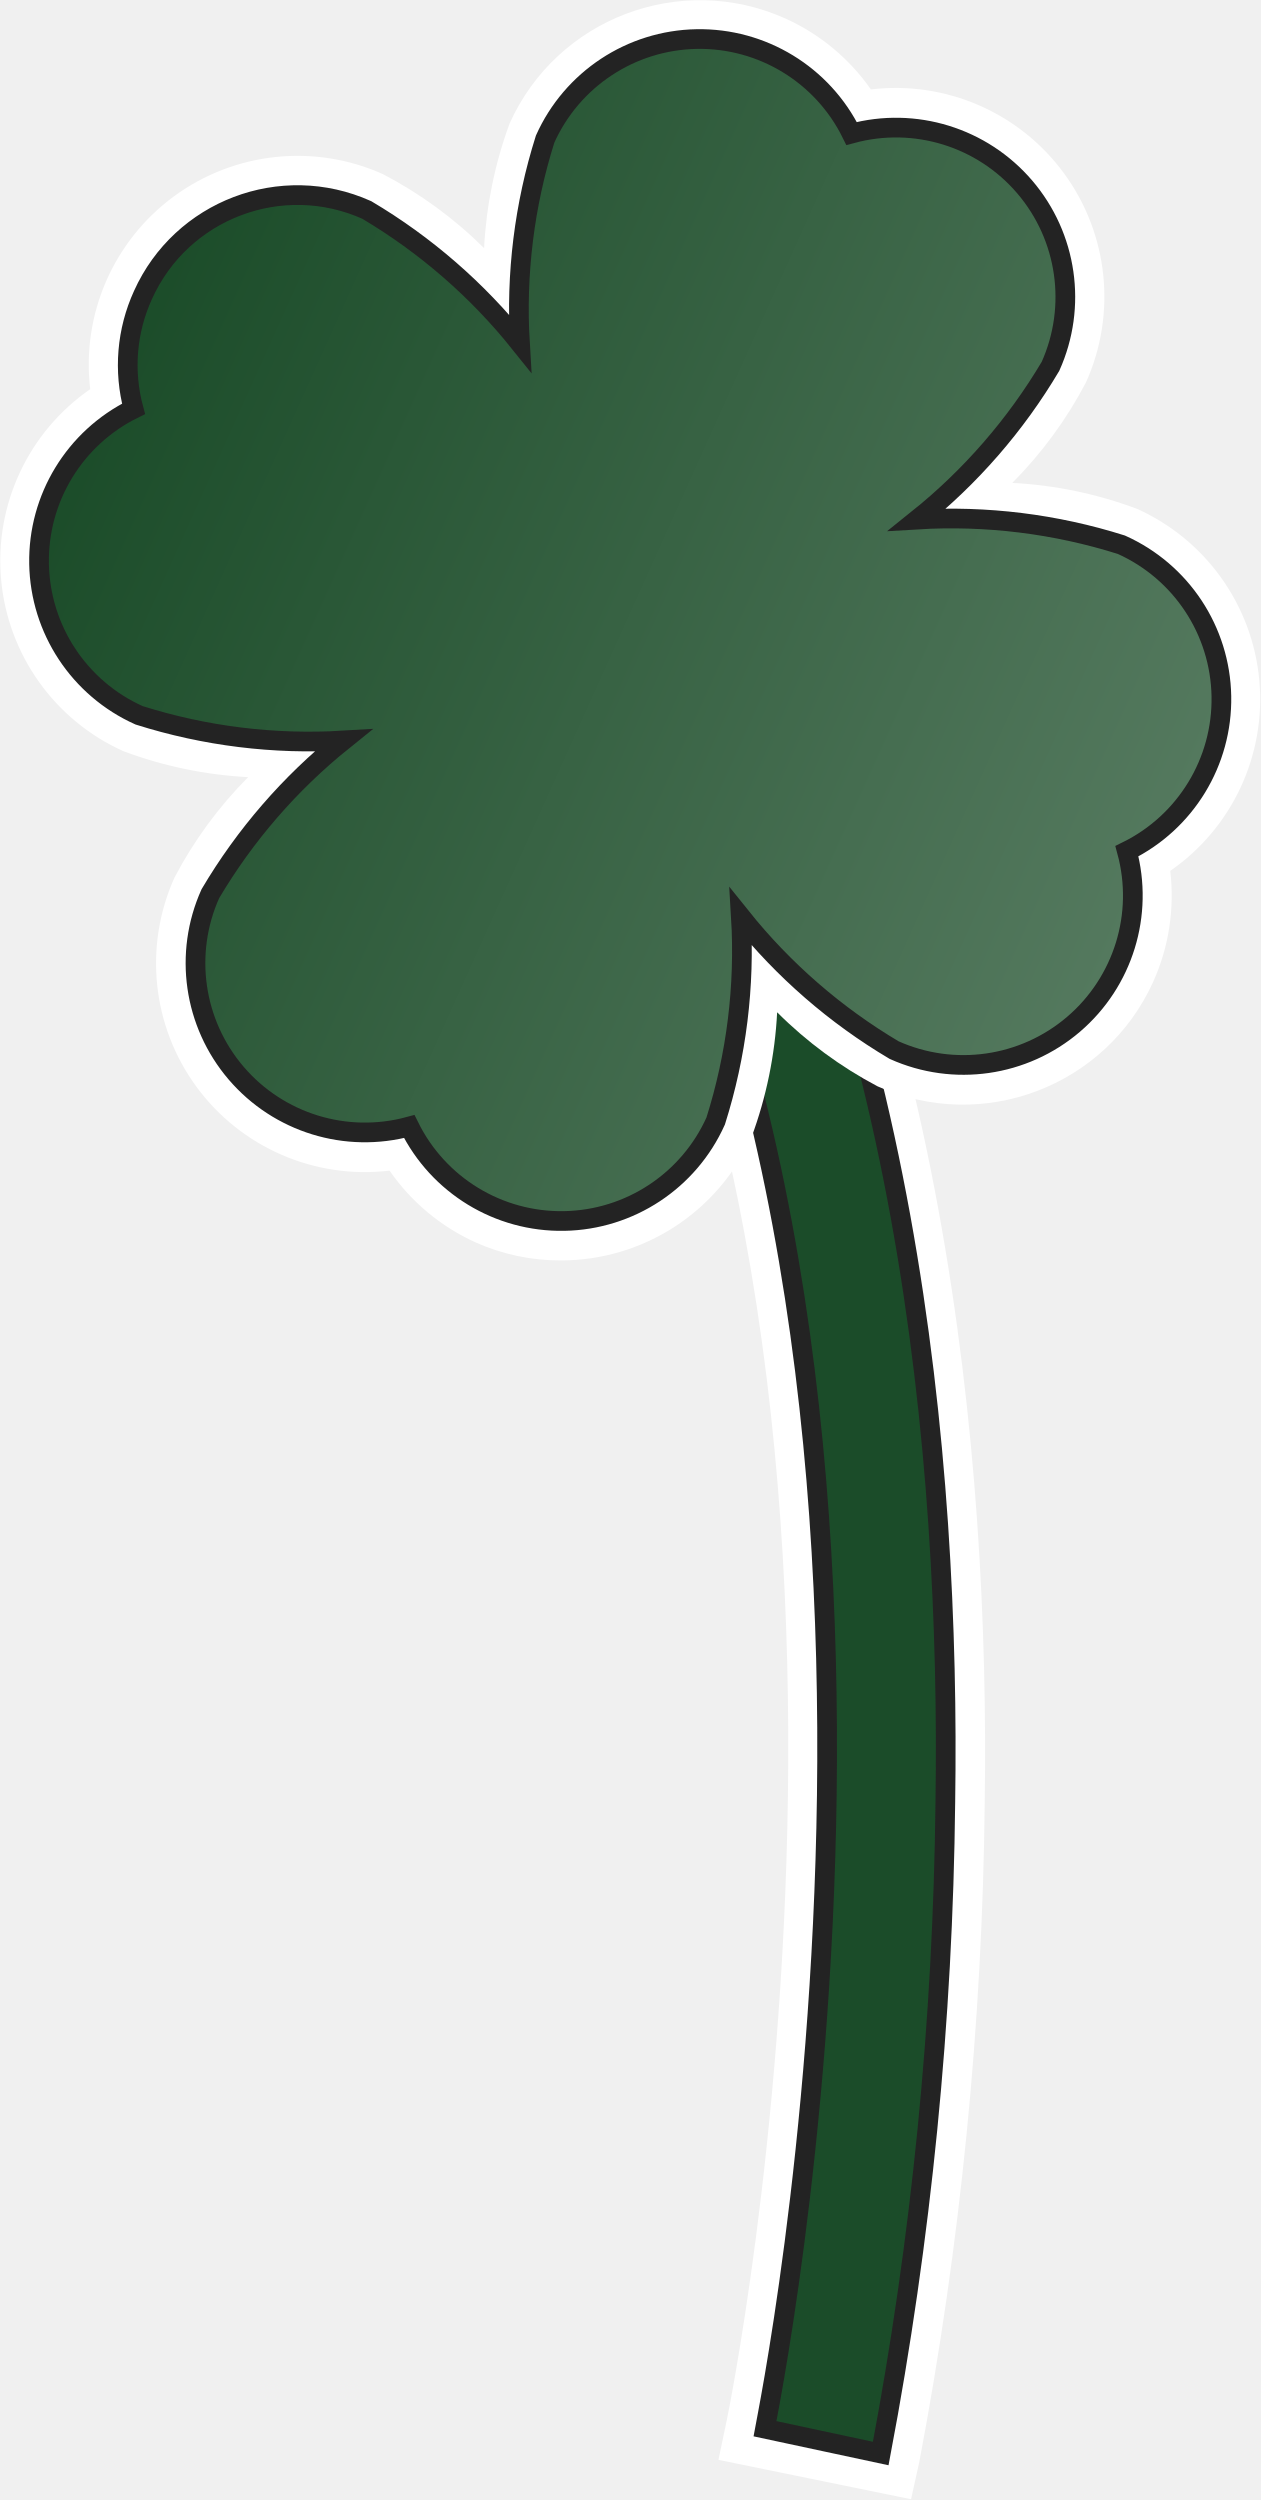
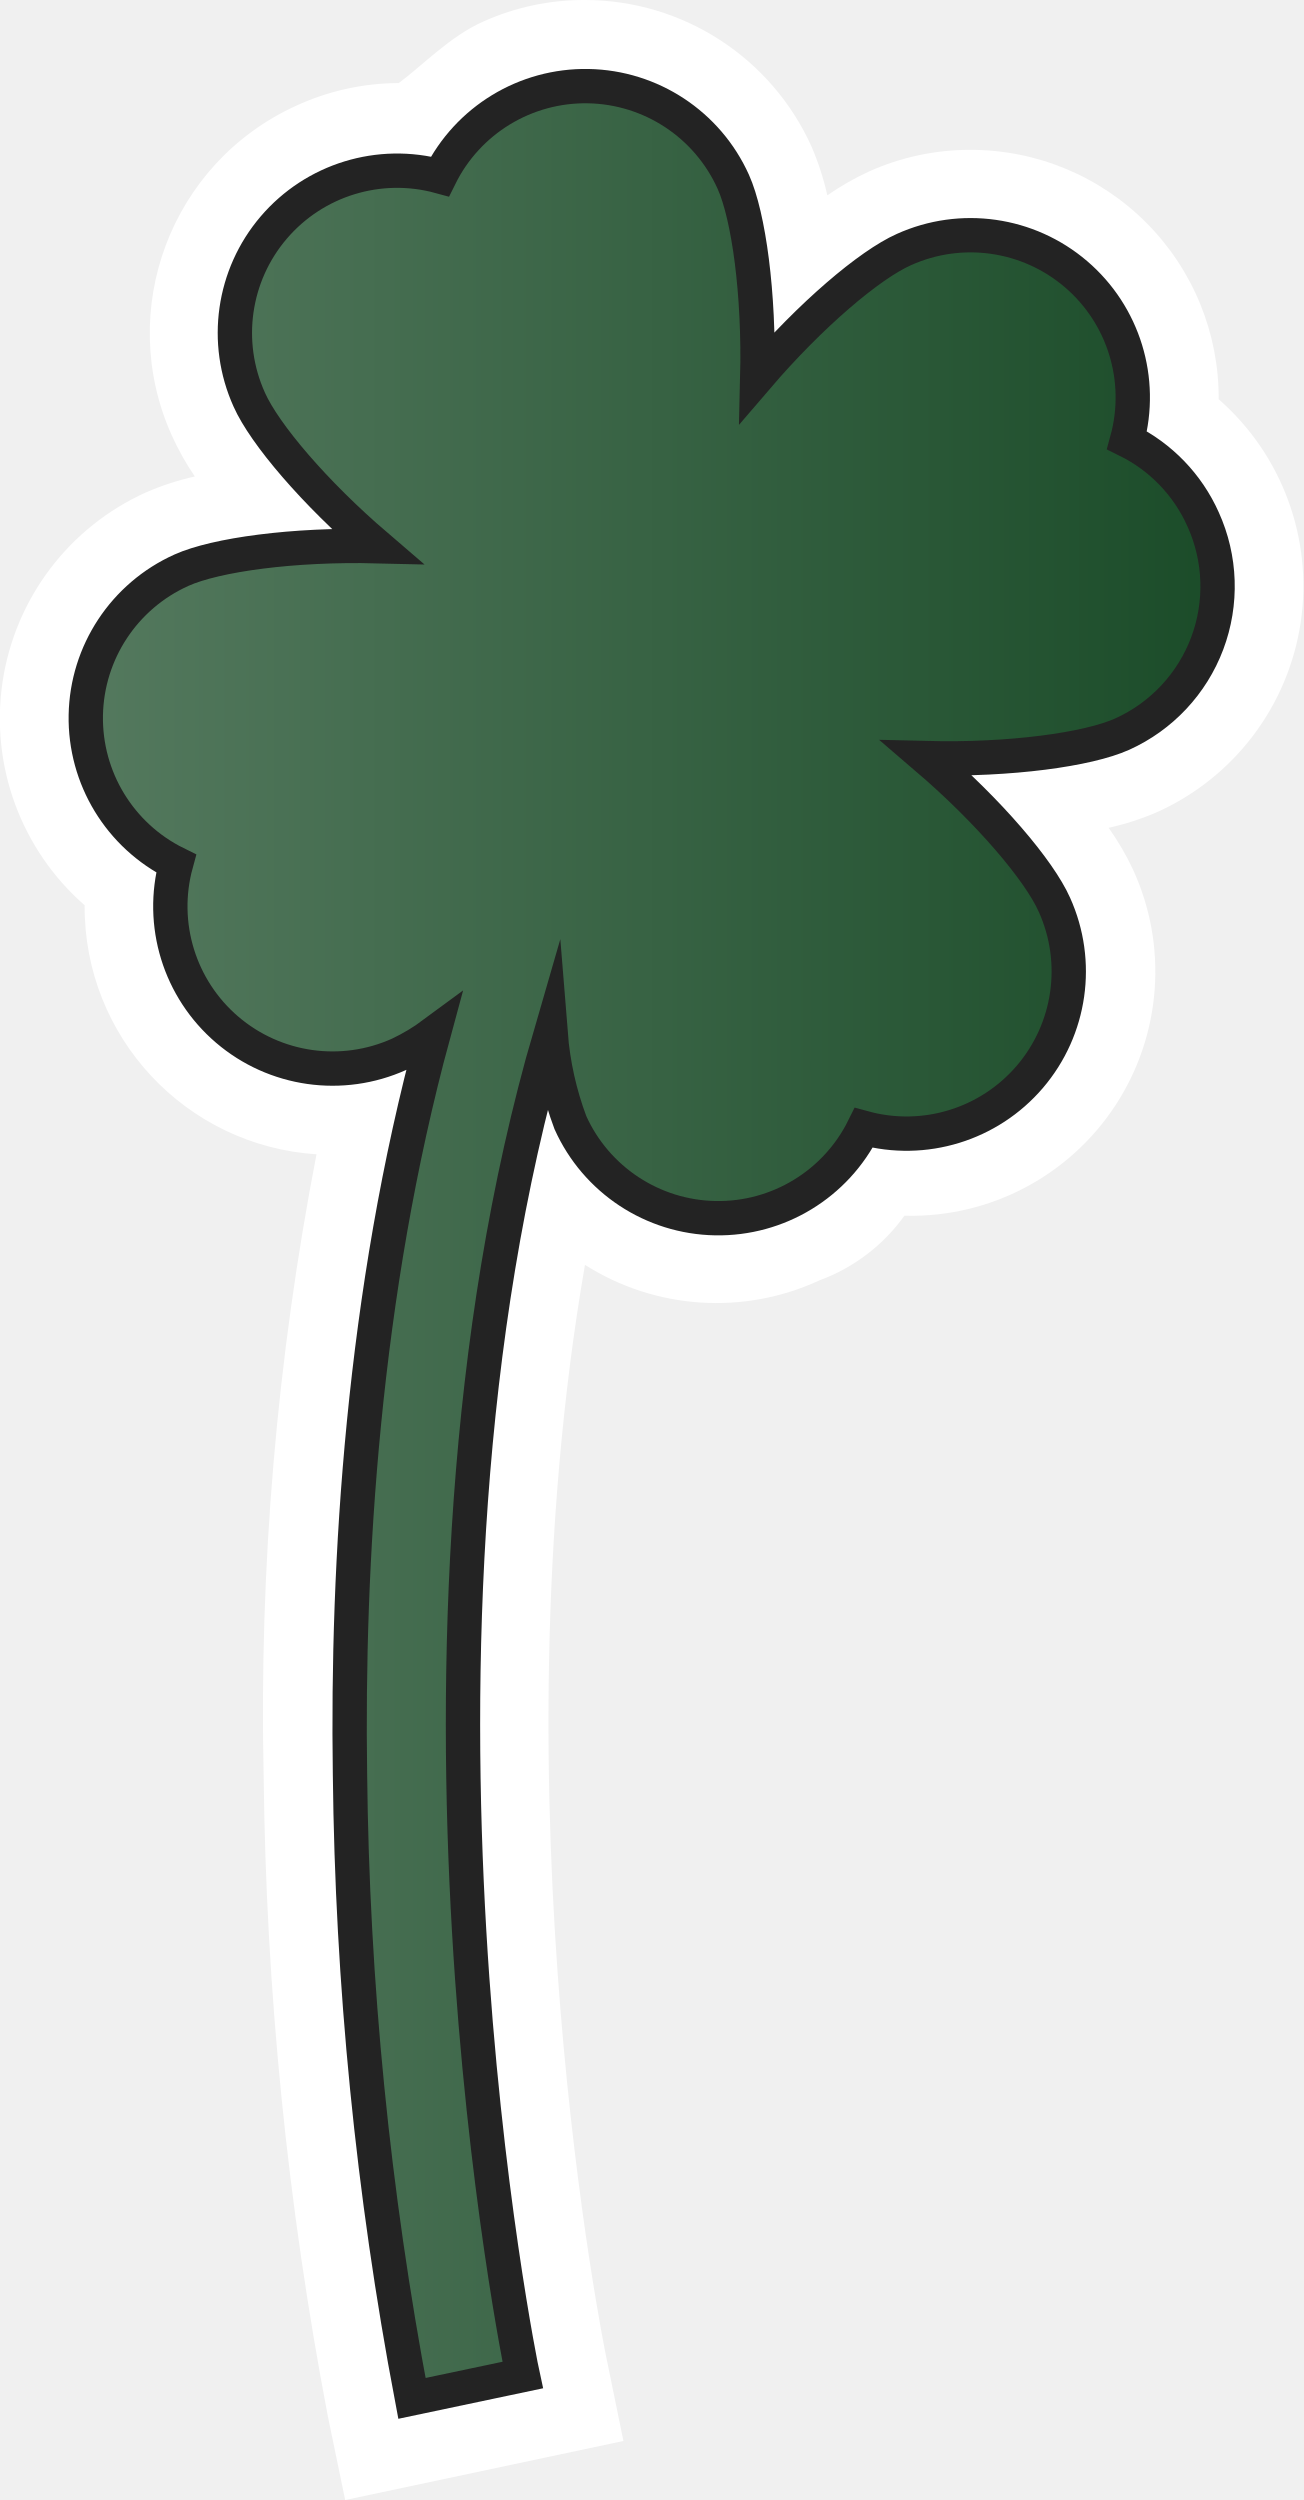
- <svg xmlns="http://www.w3.org/2000/svg" viewBox="0 0 32 63.47">
+ <svg xmlns="http://www.w3.org/2000/svg" viewBox="0 0 75.92 145.65">
  <defs>
-     <style>.cls-1{fill:#fff;}.cls-2{fill:#1b4c29;}.cls-2,.cls-3{stroke:#232323;stroke-miterlimit:10;stroke-width:0.5px;}.cls-3{fill:url(#linear-gradient);}</style>
-     <linearGradient id="linear-gradient" x1="-99.83" y1="64.72" x2="-70.27" y2="64.72" gradientTransform="matrix(-0.91, -0.41, -0.41, 0.91, -34.99, -77.92)" gradientUnits="userSpaceOnUse">
+     <style>.cls-1{fill:#fff;}.cls-2{stroke:#232323;stroke-miterlimit:10;stroke-width:2px;fill:url(#linear-gradient);}</style>
+     <linearGradient id="linear-gradient" x1="5" y1="72.38" x2="70.93" y2="72.38" gradientUnits="userSpaceOnUse">
      <stop offset="0" stop-color="#54795e" />
      <stop offset="1" stop-color="#1b4c29" />
    </linearGradient>
  </defs>
  <g id="Layer_2" data-name="Layer 2">
    <g id="Hills">
-       <path class="cls-1" d="M23.34,62.5A95.05,95.05,0,0,0,25,45.77c.13-8.75-1-21.22-6.85-30.9L17.65,14l-4.27,2.6.52.85c10.15,16.68,4.61,43.72,4.55,44l-.21,1,4.89,1Z" />
-       <path class="cls-2" d="M22.36,62.29A94.16,94.16,0,0,0,24,45.75c.13-8.62-.93-20.89-6.7-30.37l-2.56,1.56c10.38,17,4.73,44.44,4.68,44.72Z" />
-       <path class="cls-1" d="M14.24,32a5.31,5.31,0,0,0,4.84-3.13,10.71,10.71,0,0,0,.65-3.17,10.62,10.62,0,0,0,2.55,1.88,5.3,5.3,0,0,0,7-2.66,5.32,5.32,0,0,0,.43-2.81,5.3,5.3,0,0,0-.84-9.19,10.58,10.58,0,0,0-3.17-.66,10.6,10.6,0,0,0,1.87-2.55,5.3,5.3,0,0,0-5.46-7.44A5.32,5.32,0,0,0,19.94.47a5.3,5.3,0,0,0-7,2.66,10.74,10.74,0,0,0-.65,3.17A10.61,10.61,0,0,0,9.72,4.42,5.3,5.3,0,0,0,2.29,9.88a5.3,5.3,0,0,0,.84,9.19,10.6,10.6,0,0,0,3.17.66,10.6,10.6,0,0,0-1.87,2.55,5.3,5.3,0,0,0,5.46,7.44,5.32,5.32,0,0,0,2.18,1.82A5.26,5.26,0,0,0,14.24,32Z" />
-       <path class="cls-3" d="M3.63,7.49A4.3,4.3,0,0,1,9.31,5.33,14.39,14.39,0,0,1,13.2,8.71a14.32,14.32,0,0,1,.64-5.18,4.3,4.3,0,0,1,7.78-.14,4.3,4.3,0,0,1,5.05,5.91,14.39,14.39,0,0,1-3.38,3.89,14.32,14.32,0,0,1,5.18.64,4.3,4.3,0,0,1,.14,7.78,4.3,4.3,0,0,1-5.91,5.05,14.39,14.39,0,0,1-3.89-3.38,14.32,14.32,0,0,1-.64,5.18,4.3,4.3,0,0,1-7.78.14,4.3,4.3,0,0,1-5.05-5.91A14.39,14.39,0,0,1,8.71,18.8a14.32,14.32,0,0,1-5.18-.64,4.3,4.3,0,0,1-.14-7.78A4.28,4.28,0,0,1,3.63,7.49Z" />
+       <path class="cls-1" d="M19.1,140.77a211.29,211.29,0,0,1-3.74-37.31,170.51,170.51,0,0,1,3.08-36.21A14.45,14.45,0,0,1,4.93,52.74,14.45,14.45,0,0,1,8.52,28.68a15.81,15.81,0,0,1,2.83-.92A15.87,15.87,0,0,1,10,25.35,14.55,14.55,0,0,1,17.21,6.18a14.4,14.4,0,0,1,5.92-1.34h.1c1.36-1,3-2.74,4.94-3.59A14.29,14.29,0,0,1,34.09,0,14.5,14.5,0,0,1,47.28,8.54a16,16,0,0,1,.92,2.84A15.76,15.76,0,0,1,50.61,10a14.33,14.33,0,0,1,5.93-1.27A14.45,14.45,0,0,1,71,23.26a14.45,14.45,0,0,1-3.58,24.05,15.8,15.8,0,0,1-2.83.92A15.78,15.78,0,0,1,66,50.64,14.23,14.23,0,0,1,52.79,70.83h-.1a10.58,10.58,0,0,1-4.94,3.76,14.29,14.29,0,0,1-13.67-.9c-5.39,31.16,1.16,63.27,1.24,63.63l1,4.89-16.21,3.44Z" />
+       <path class="cls-2" d="M70.09,30.25a9.41,9.41,0,0,0-4.43-4.6,9.45,9.45,0,0,0-13-11.11c-2,.89-5.43,3.8-8.54,7.43.12-4.85-.5-9.38-1.4-11.38a9.45,9.45,0,0,0-17.09-.31,9.45,9.45,0,0,0-11.11,13c.89,2,3.8,5.43,7.43,8.54-4.85-.12-9.38.5-11.38,1.4a9.45,9.45,0,0,0-.31,17.09,9.45,9.45,0,0,0,13,11.11,12.08,12.08,0,0,0,2-1.2c-4.13,15.18-5.05,30.85-4.87,43.14A206.94,206.94,0,0,0,24,139.73l6.45-1.36c-.11-.5-8.75-42.49,1.63-78.14a19.05,19.05,0,0,0,1.15,5.17,9.45,9.45,0,0,0,17.09.31,9.45,9.45,0,0,0,11.11-13c-.89-2-3.8-5.43-7.43-8.54,4.85.12,9.38-.5,11.38-1.4A9.45,9.45,0,0,0,70.09,30.25Z" />
    </g>
  </g>
</svg>
